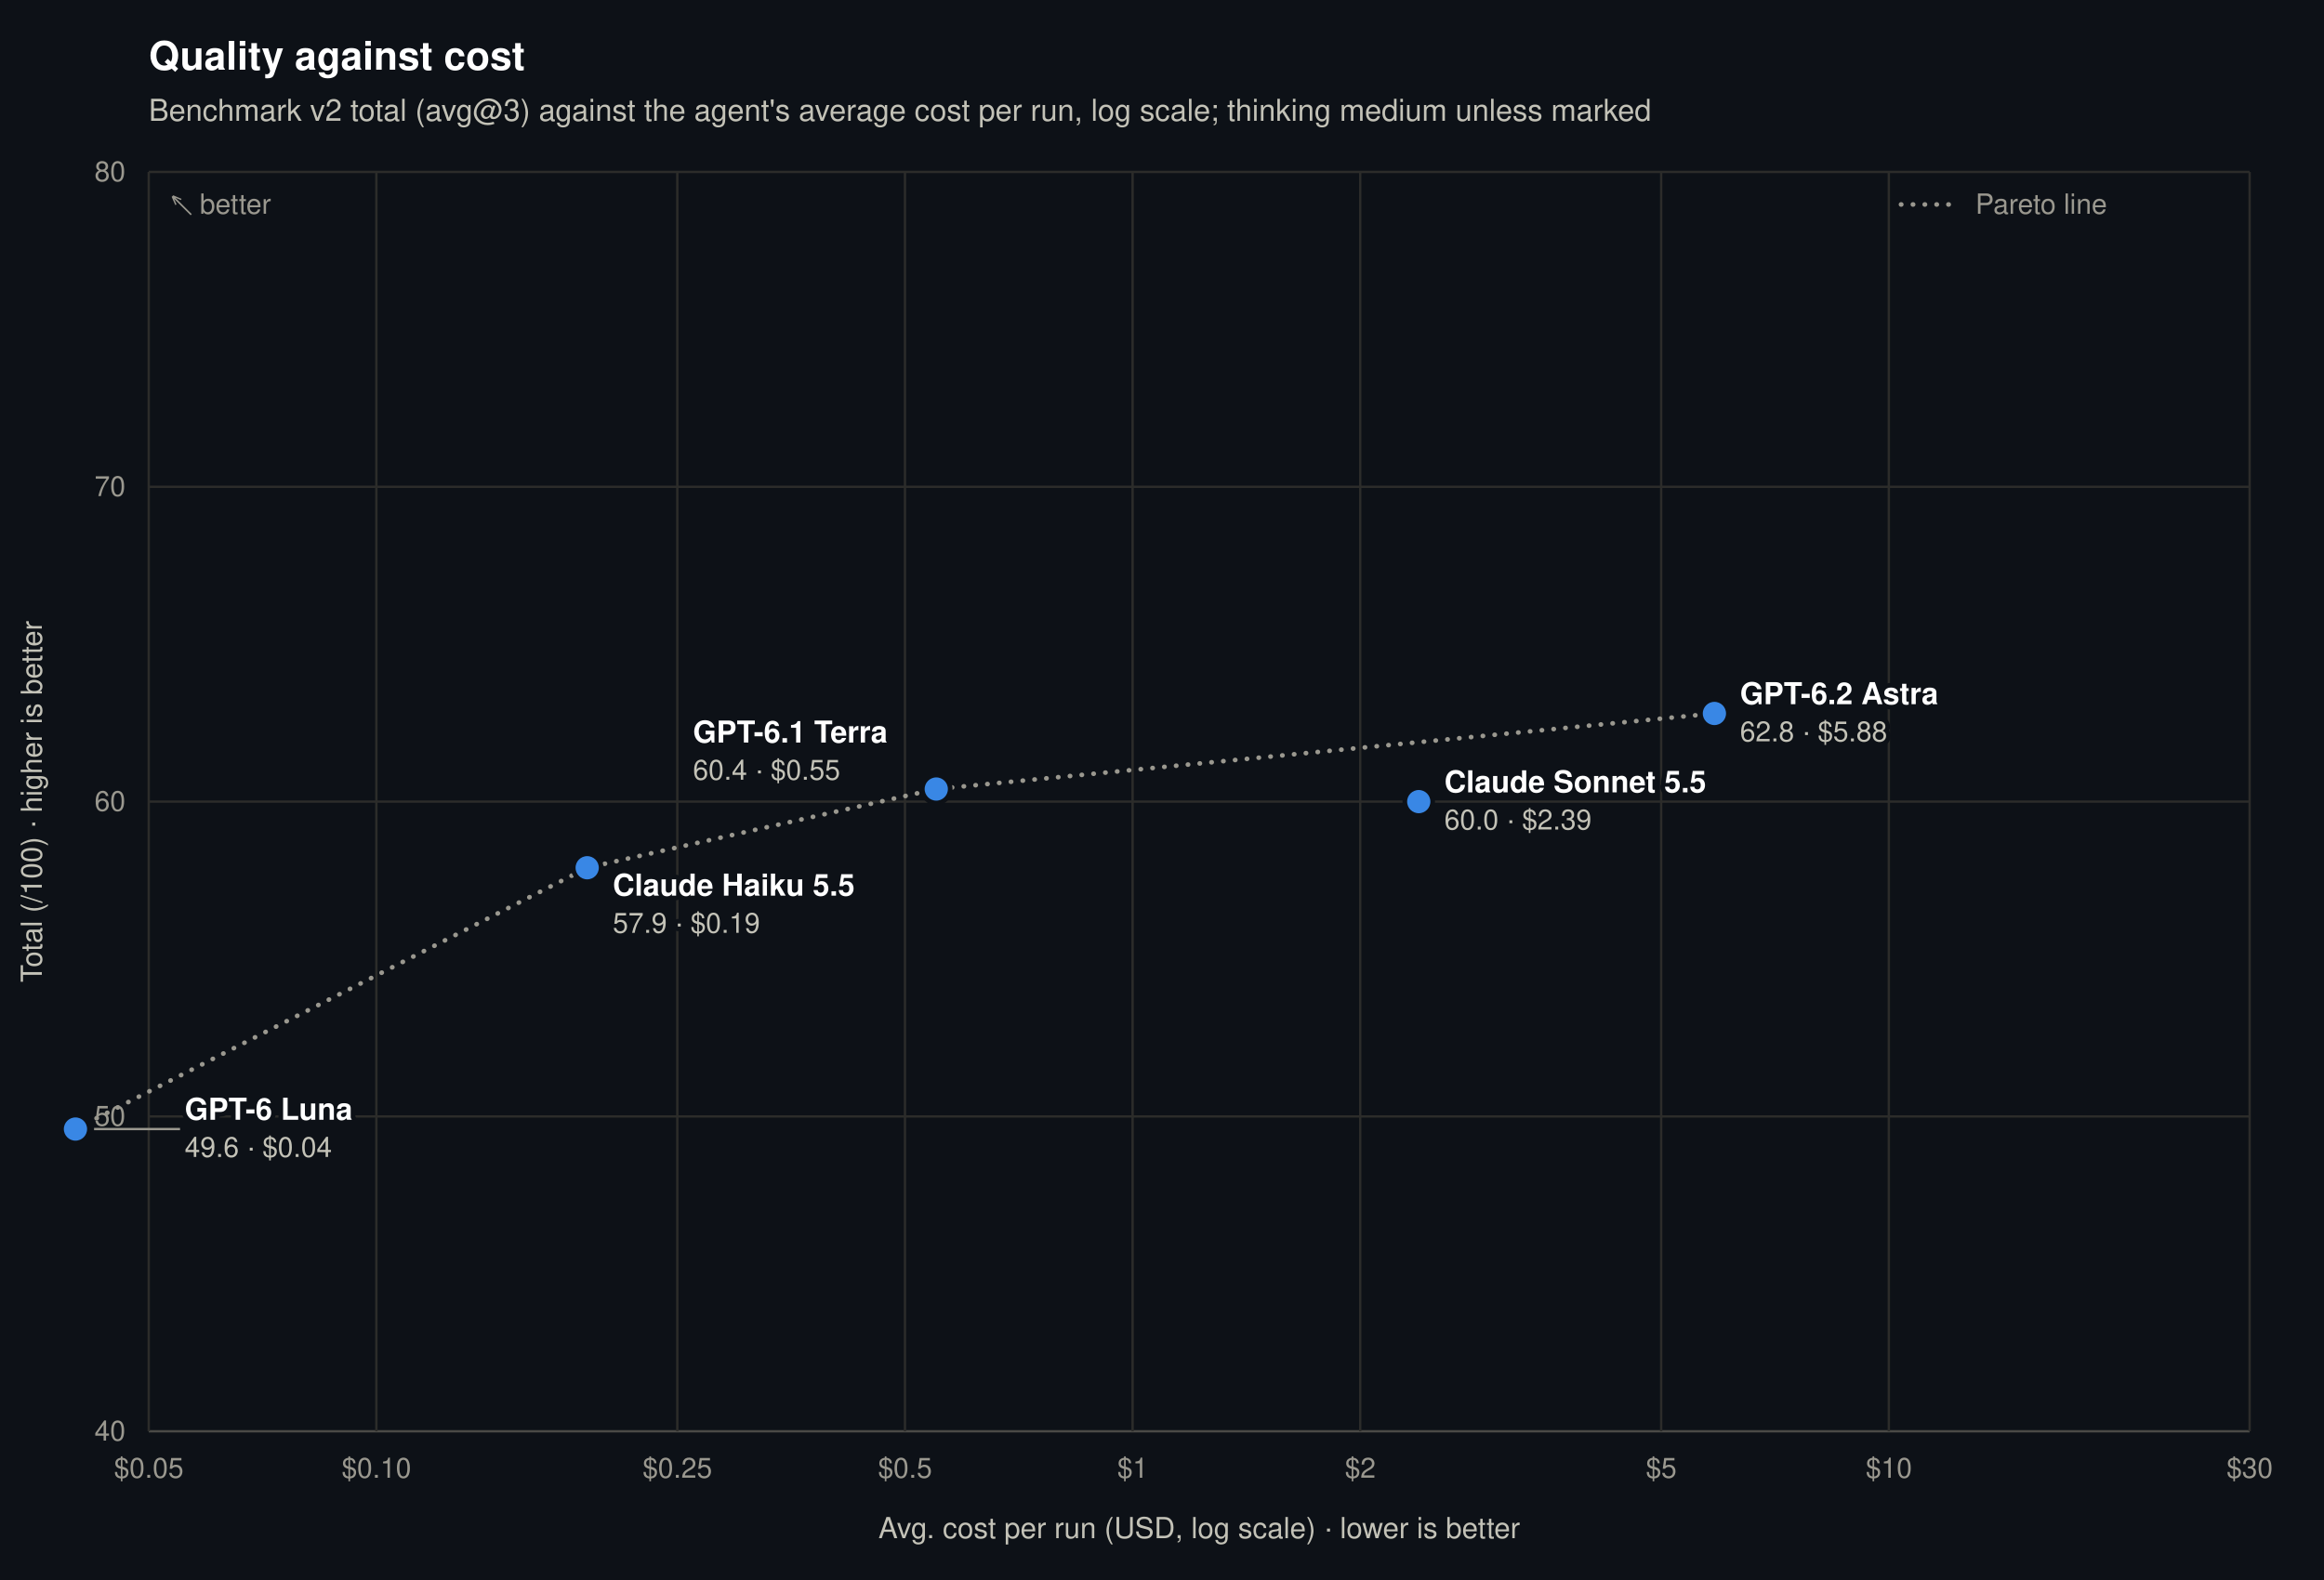
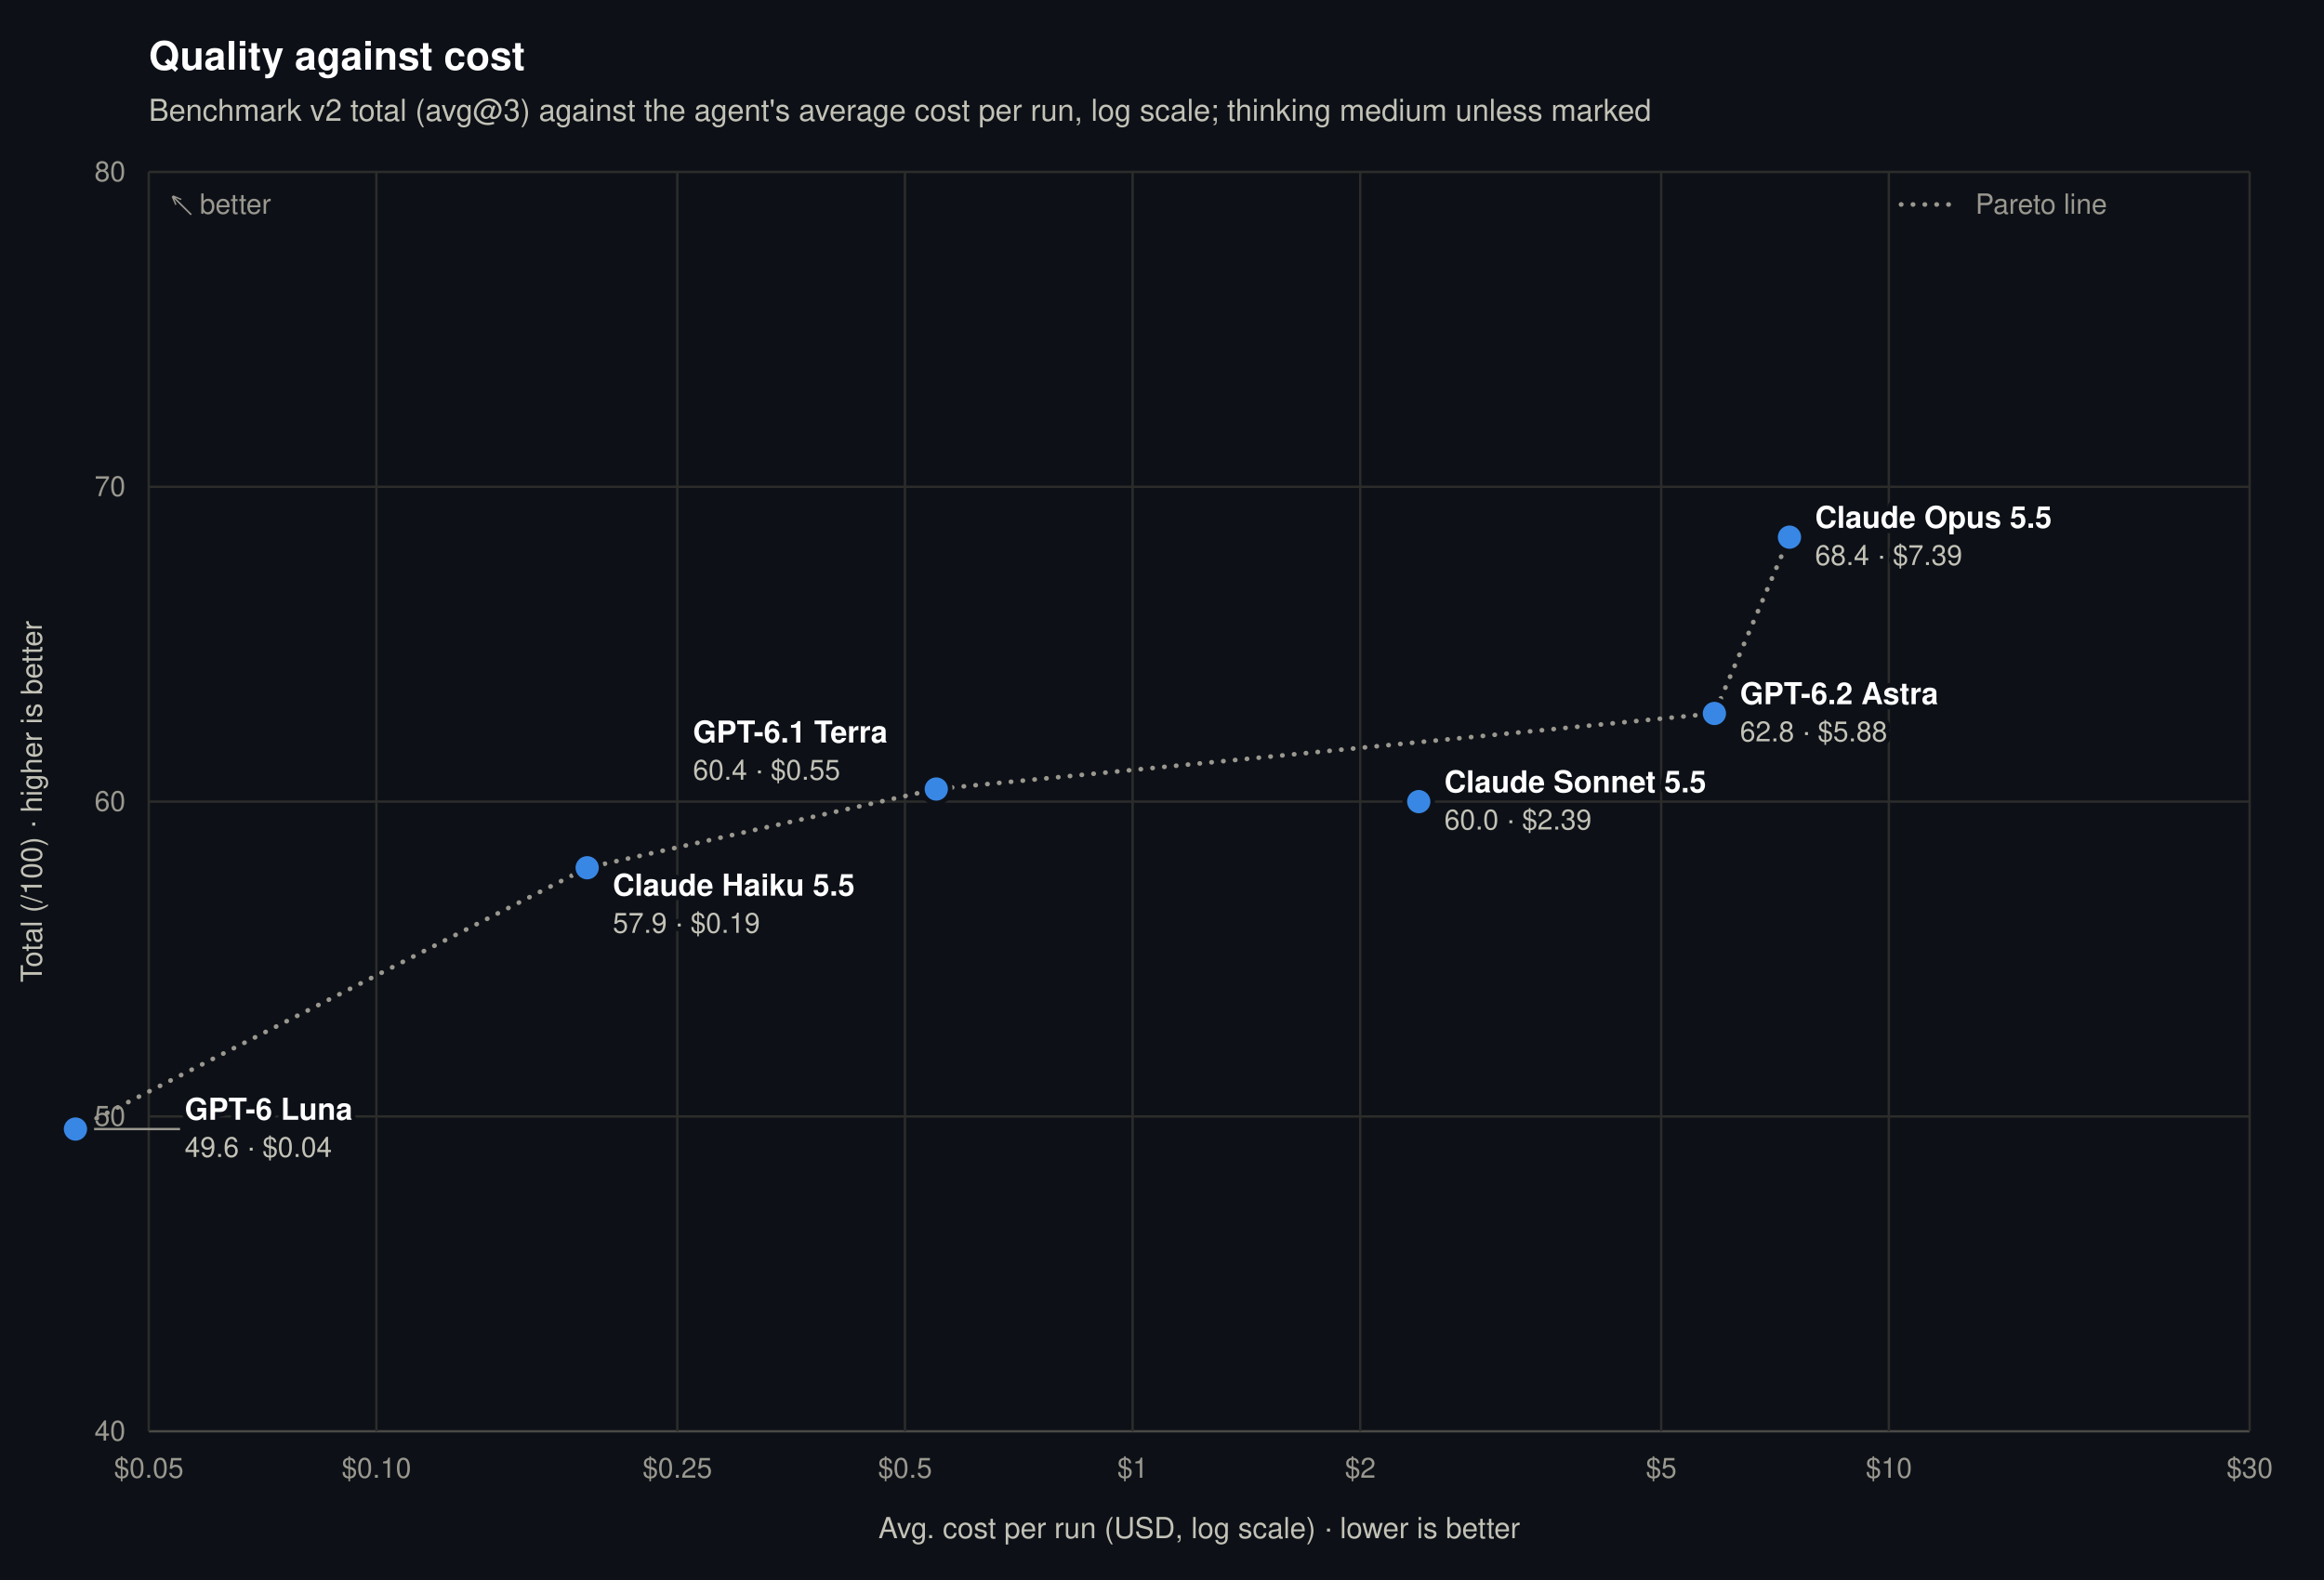
<svg xmlns="http://www.w3.org/2000/svg" width="1000" height="680" viewBox="0 0 1000 680" role="img" aria-labelledby="t d">
  <rect width="1000" height="680" fill="#0d1117" />
  <g font-family="system-ui, -apple-system, 'Segoe UI', Helvetica, Arial, sans-serif">
    <text x="64" y="30" font-size="17" font-weight="600" fill="#ffffff">Quality against cost</text>
    <text x="64" y="52" font-size="13" fill="#c3c2b7">Benchmark v2 total (avg@3) against the agent's average cost per run, log scale; thinking medium unless marked</text>
    <line x1="64" x2="968" y1="616" y2="616" stroke="#4a4a46" stroke-width="1" />
    <text x="54" y="620" font-size="12" text-anchor="end" fill="#9a988f" style="font-variant-numeric: tabular-nums">40</text>
    <line x1="64" x2="968" y1="480.5" y2="480.5" stroke="#2c2c2a" stroke-width="1" />
    <text x="54" y="484.5" font-size="12" text-anchor="end" fill="#9a988f" style="font-variant-numeric: tabular-nums">50</text>
    <line x1="64" x2="968" y1="345" y2="345" stroke="#2c2c2a" stroke-width="1" />
    <text x="54" y="349" font-size="12" text-anchor="end" fill="#9a988f" style="font-variant-numeric: tabular-nums">60</text>
    <line x1="64" x2="968" y1="209.5" y2="209.5" stroke="#2c2c2a" stroke-width="1" />
    <text x="54" y="213.5" font-size="12" text-anchor="end" fill="#9a988f" style="font-variant-numeric: tabular-nums">70</text>
    <line x1="64" x2="968" y1="74" y2="74" stroke="#2c2c2a" stroke-width="1" />
    <text x="54" y="78" font-size="12" text-anchor="end" fill="#9a988f" style="font-variant-numeric: tabular-nums">80</text>
    <line x1="64" x2="64" y1="74" y2="616" stroke="#2c2c2a" stroke-width="1" />
    <text x="64" y="636" font-size="12" text-anchor="middle" fill="#9a988f" style="font-variant-numeric: tabular-nums">$0.05</text>
    <line x1="161.95" x2="161.95" y1="74" y2="616" stroke="#2c2c2a" stroke-width="1" />
    <text x="161.95" y="636" font-size="12" text-anchor="middle" fill="#9a988f" style="font-variant-numeric: tabular-nums">$0.10</text>
    <line x1="291.44" x2="291.44" y1="74" y2="616" stroke="#2c2c2a" stroke-width="1" />
    <text x="291.44" y="636" font-size="12" text-anchor="middle" fill="#9a988f" style="font-variant-numeric: tabular-nums">$0.25</text>
    <line x1="389.4" x2="389.4" y1="74" y2="616" stroke="#2c2c2a" stroke-width="1" />
    <text x="389.4" y="636" font-size="12" text-anchor="middle" fill="#9a988f" style="font-variant-numeric: tabular-nums">$0.5</text>
    <line x1="487.35" x2="487.35" y1="74" y2="616" stroke="#2c2c2a" stroke-width="1" />
    <text x="487.35" y="636" font-size="12" text-anchor="middle" fill="#9a988f" style="font-variant-numeric: tabular-nums">$1</text>
    <line x1="585.3" x2="585.3" y1="74" y2="616" stroke="#2c2c2a" stroke-width="1" />
    <text x="585.3" y="636" font-size="12" text-anchor="middle" fill="#9a988f" style="font-variant-numeric: tabular-nums">$2</text>
    <line x1="714.79" x2="714.79" y1="74" y2="616" stroke="#2c2c2a" stroke-width="1" />
    <text x="714.79" y="636" font-size="12" text-anchor="middle" fill="#9a988f" style="font-variant-numeric: tabular-nums">$5</text>
    <line x1="812.75" x2="812.75" y1="74" y2="616" stroke="#2c2c2a" stroke-width="1" />
    <text x="812.75" y="636" font-size="12" text-anchor="middle" fill="#9a988f" style="font-variant-numeric: tabular-nums">$10</text>
    <line x1="968" x2="968" y1="74" y2="616" stroke="#2c2c2a" stroke-width="1" />
    <text x="968" y="636" font-size="12" text-anchor="middle" fill="#9a988f" style="font-variant-numeric: tabular-nums">$30</text>
    <text x="516" y="662" font-size="12.5" text-anchor="middle" fill="#c3c2b7">Avg. cost per run (USD, log scale) · lower is better</text>
    <text transform="translate(18 345) rotate(-90)" font-size="12.5" text-anchor="middle" fill="#c3c2b7">Total (/100) · higher is better</text>
    <text x="74" y="92" font-size="12" fill="#9a988f">↖ better</text>
-     <polyline points="32.47,485.92 252.66,373.46 402.87,339.58 737.7,307.06" fill="none" stroke="#9a988f" stroke-width="2" stroke-dasharray="0.1 5" stroke-linecap="round" />
+     <polyline points="32.47,485.92 252.66,373.46 402.87,339.58 737.7,307.06 770,231.18" fill="none" stroke="#9a988f" stroke-width="2" stroke-dasharray="0.1 5" stroke-linecap="round" />
    <line x1="818" x2="842" y1="88" y2="88" stroke="#9a988f" stroke-width="2" stroke-dasharray="0.1 5" stroke-linecap="round" />
    <text x="850" y="92" font-size="12" fill="#9a988f">Pareto line</text>
    <line x1="40.47" y1="485.92" x2="77.47" y2="485.92" stroke="#9a988f" stroke-width="1" />
-     <circle cx="610.48" cy="345" r="6" fill="#3987e5" stroke="#0d1117" stroke-width="2" />
+     <circle cx="770" cy="231.18" r="6" fill="#3987e5" stroke="#0d1117" stroke-width="2" />
    <circle cx="737.7" cy="307.06" r="6" fill="#3987e5" stroke="#0d1117" stroke-width="2" />
    <circle cx="402.87" cy="339.58" r="6" fill="#3987e5" stroke="#0d1117" stroke-width="2" />
+     <circle cx="610.48" cy="345" r="6" fill="#3987e5" stroke="#0d1117" stroke-width="2" />
    <circle cx="252.66" cy="373.46" r="6" fill="#3987e5" stroke="#0d1117" stroke-width="2" />
    <circle cx="32.47" cy="485.92" r="6" fill="#3987e5" stroke="#0d1117" stroke-width="2" />
-     <text x="621.48" y="341" font-size="13" font-weight="600" fill="#ffffff" stroke="#0d1117" stroke-width="4" stroke-linejoin="round" paint-order="stroke">Claude Sonnet 5.5</text>
-     <text x="621.48" y="357" font-size="12" fill="#c3c2b7" stroke="#0d1117" stroke-width="4" stroke-linejoin="round" paint-order="stroke" style="font-variant-numeric: tabular-nums">60.0 · $2.39</text>
+     <text x="781" y="227.18" font-size="13" font-weight="600" fill="#ffffff" stroke="#0d1117" stroke-width="4" stroke-linejoin="round" paint-order="stroke">Claude Opus 5.5</text>
+     <text x="781" y="243.18" font-size="12" fill="#c3c2b7" stroke="#0d1117" stroke-width="4" stroke-linejoin="round" paint-order="stroke" style="font-variant-numeric: tabular-nums">68.4 · $7.39</text>
    <text x="748.7" y="303.06" font-size="13" font-weight="600" fill="#ffffff" stroke="#0d1117" stroke-width="4" stroke-linejoin="round" paint-order="stroke">GPT-6.2 Astra</text>
    <text x="748.7" y="319.06" font-size="12" fill="#c3c2b7" stroke="#0d1117" stroke-width="4" stroke-linejoin="round" paint-order="stroke" style="font-variant-numeric: tabular-nums">62.8 · $5.88</text>
    <text x="298.16" y="319.58" font-size="13" font-weight="600" fill="#ffffff" stroke="#0d1117" stroke-width="4" stroke-linejoin="round" paint-order="stroke">GPT-6.1 Terra</text>
    <text x="298.16" y="335.58" font-size="12" fill="#c3c2b7" stroke="#0d1117" stroke-width="4" stroke-linejoin="round" paint-order="stroke" style="font-variant-numeric: tabular-nums">60.4 · $0.55</text>
+     <text x="621.48" y="341" font-size="13" font-weight="600" fill="#ffffff" stroke="#0d1117" stroke-width="4" stroke-linejoin="round" paint-order="stroke">Claude Sonnet 5.5</text>
+     <text x="621.48" y="357" font-size="12" fill="#c3c2b7" stroke="#0d1117" stroke-width="4" stroke-linejoin="round" paint-order="stroke" style="font-variant-numeric: tabular-nums">60.0 · $2.39</text>
    <text x="263.66" y="385.46" font-size="13" font-weight="600" fill="#ffffff" stroke="#0d1117" stroke-width="4" stroke-linejoin="round" paint-order="stroke">Claude Haiku 5.5</text>
    <text x="263.66" y="401.46" font-size="12" fill="#c3c2b7" stroke="#0d1117" stroke-width="4" stroke-linejoin="round" paint-order="stroke" style="font-variant-numeric: tabular-nums">57.9 · $0.19</text>
    <text x="79.47" y="481.92" font-size="13" font-weight="600" fill="#ffffff" stroke="#0d1117" stroke-width="4" stroke-linejoin="round" paint-order="stroke">GPT-6 Luna</text>
    <text x="79.47" y="497.92" font-size="12" fill="#c3c2b7" stroke="#0d1117" stroke-width="4" stroke-linejoin="round" paint-order="stroke" style="font-variant-numeric: tabular-nums">49.6 · $0.04</text>
  </g>
</svg>
